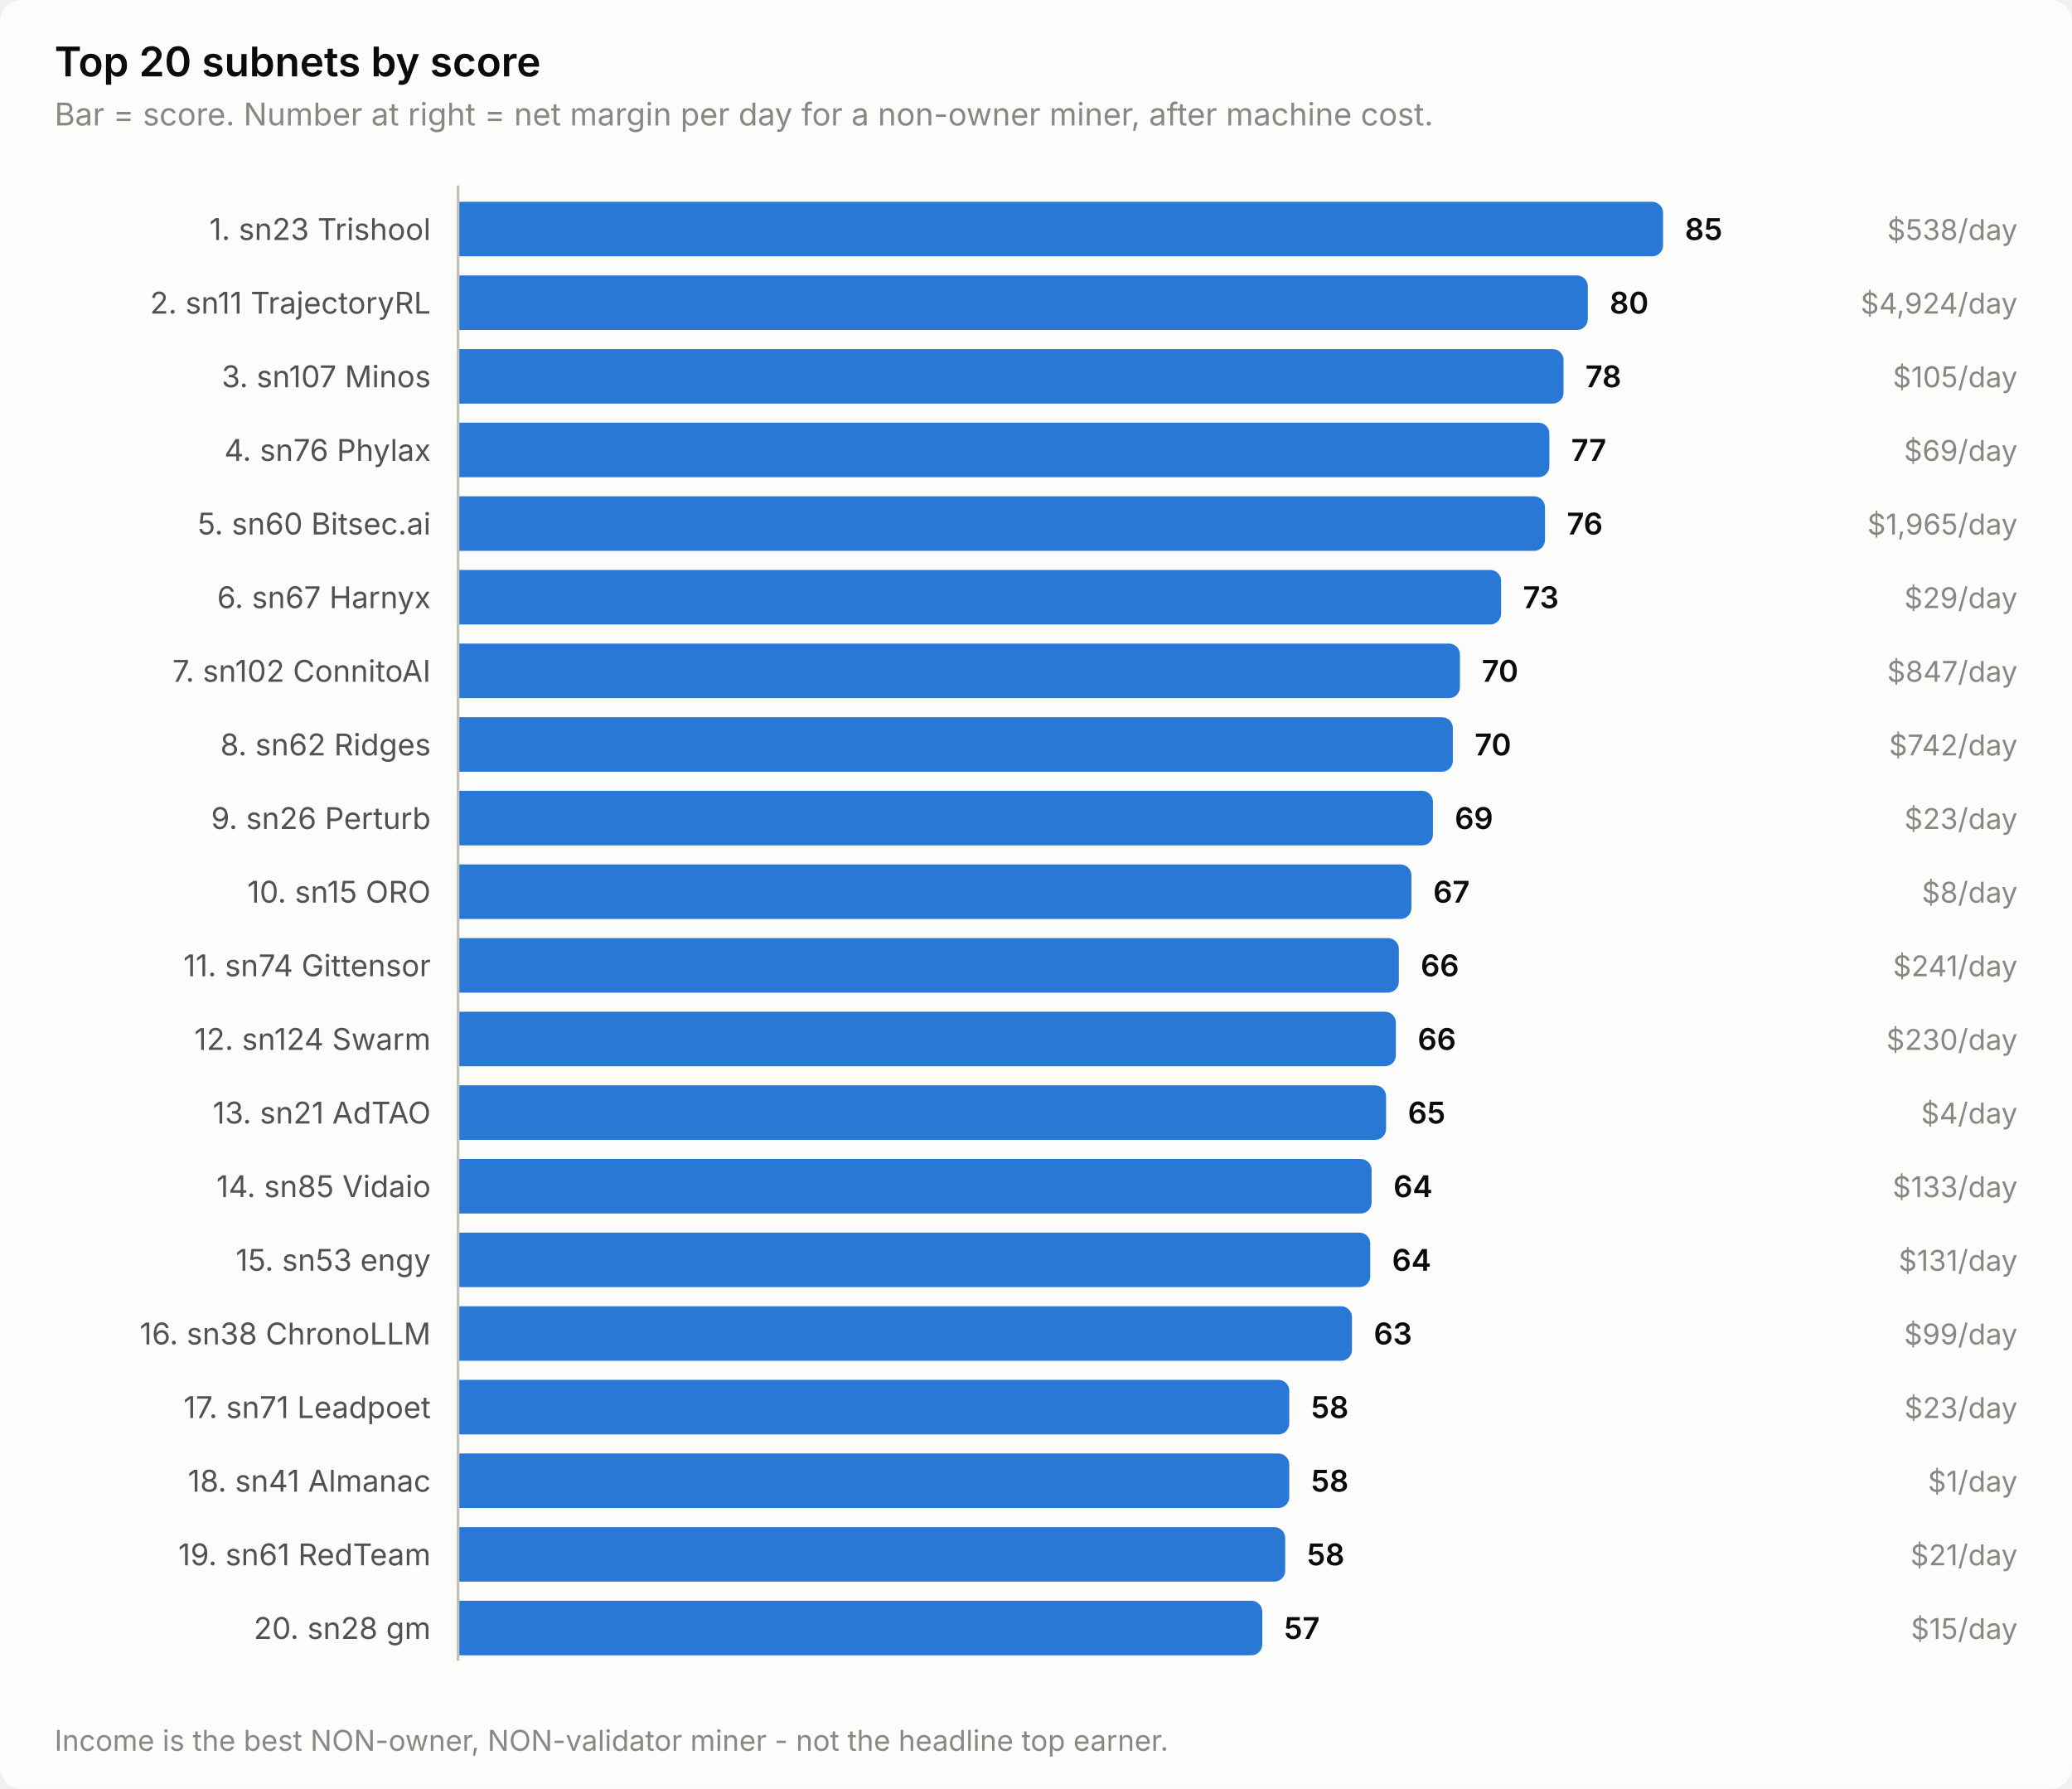
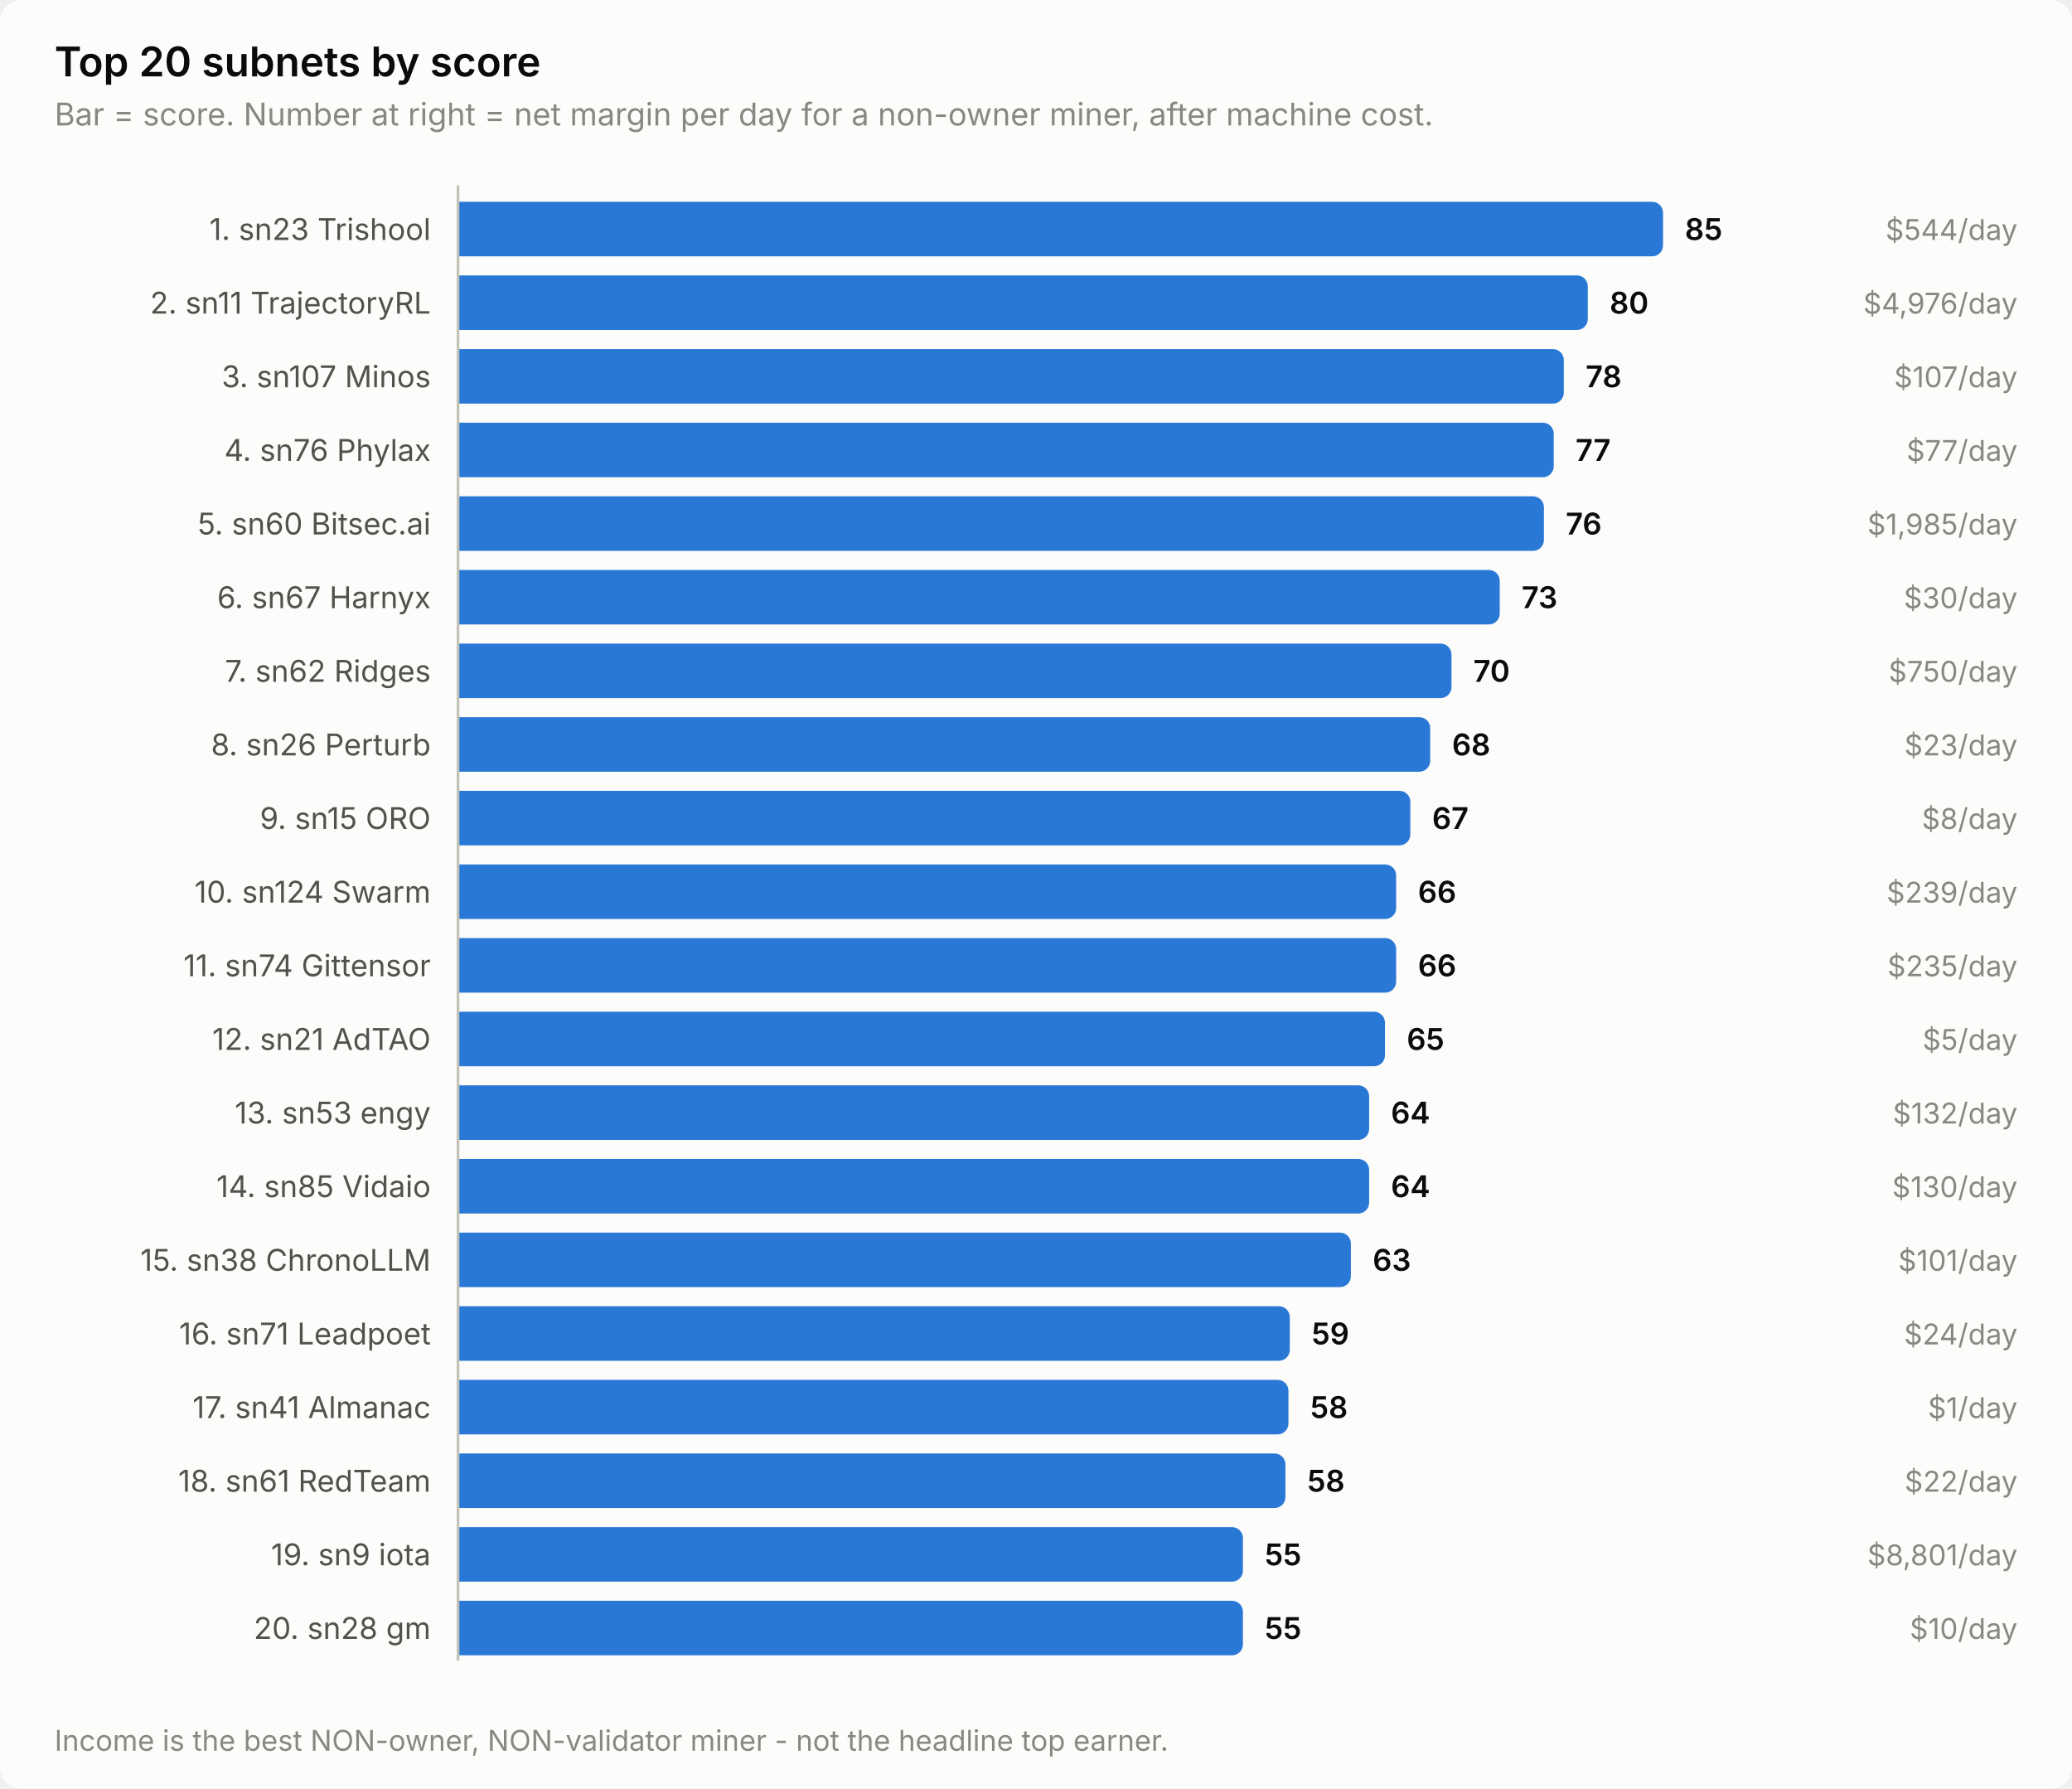
<svg xmlns="http://www.w3.org/2000/svg" width="760" height="656" viewBox="0 0 760 656" role="img" aria-label="Top 20 subnets by score">
  <style>
    text { font-family: system-ui, -apple-system, 'Segoe UI', sans-serif; }
    .t-title { font-size: 15px; font-weight: 600; }
    .t-sub { font-size: 11.5px; }
    .t-lab { font-size: 11px; }
    .t-val { font-size: 11px; font-weight: 600; font-variant-numeric: tabular-nums; }
    .t-tick { font-size: 10.5px; font-variant-numeric: tabular-nums; }

    .surface { fill: #fcfcfb; }
    .ink { fill: #0b0b0b; }
    .ink2 { fill: #52514e; }
    .muted { fill: #898781; }
    .grid { stroke: #e1e0d9; }
    .axis { stroke: #c3c2b7; }
    .accent { fill: #2a78d6; }
    .critical { fill: #d03b3b; }
    .deemph { fill: #d8d7d0; }

    @media (prefers-color-scheme: dark) {
      .surface { fill: #1a1a19; }
      .ink { fill: #ffffff; }
      .ink2 { fill: #c3c2b7; }
      .muted { fill: #898781; }
      .grid { stroke: #2c2c2a; }
      .axis { stroke: #383835; }
      .accent { fill: #3987e5; }
      .deemph { fill: #3a3a37; }
    }
</style>
  <rect class="surface" width="760" height="656" rx="8" />
  <text class="ink t-title" x="20" y="28">Top 20 subnets by score</text>
  <text class="muted t-sub" x="20" y="46">Bar = score. Number at right = net margin per day for a non-owner miner, after machine cost.</text>
  <text class="ink2 t-lab" x="158" y="88" text-anchor="end">1. sn23 Trishool</text>
  <path class="accent" d="M168.0,74.0 H606.0 a4.0,4.0 0 0 1 4.0,4.0 V90.0 a4.0,4.0 0 0 1 -4.0,4.0 H168.0 Z" />
  <text class="ink t-val" x="618.0" y="88">85</text>
-   <text class="muted t-tick" x="740" y="88" text-anchor="end">$538/day</text>
+   <text class="muted t-tick" x="740" y="88" text-anchor="end">$544/day</text>
  <text class="ink2 t-lab" x="158" y="115" text-anchor="end">2. sn11 TrajectoryRL</text>
  <path class="accent" d="M168.0,101.0 H578.4 a4.0,4.0 0 0 1 4.0,4.0 V117.0 a4.0,4.0 0 0 1 -4.0,4.0 H168.0 Z" />
  <text class="ink t-val" x="590.4" y="115">80</text>
-   <text class="muted t-tick" x="740" y="115" text-anchor="end">$4,924/day</text>
+   <text class="muted t-tick" x="740" y="115" text-anchor="end">$4,976/day</text>
  <text class="ink2 t-lab" x="158" y="142" text-anchor="end">3. sn107 Minos</text>
-   <path class="accent" d="M168.0,128.0 H569.5 a4.0,4.0 0 0 1 4.0,4.0 V144.0 a4.0,4.0 0 0 1 -4.0,4.0 H168.0 Z" />
-   <text class="ink t-val" x="581.5" y="142">78</text>
-   <text class="muted t-tick" x="740" y="142" text-anchor="end">$105/day</text>
+   <path class="accent" d="M168.0,128.0 H569.6 a4.0,4.0 0 0 1 4.0,4.0 V144.0 a4.0,4.0 0 0 1 -4.0,4.0 H168.0 Z" />
+   <text class="ink t-val" x="581.6" y="142">78</text>
+   <text class="muted t-tick" x="740" y="142" text-anchor="end">$107/day</text>
  <text class="ink2 t-lab" x="158" y="169" text-anchor="end">4. sn76 Phylax</text>
-   <path class="accent" d="M168.0,155.0 H564.3 a4.0,4.0 0 0 1 4.0,4.0 V171.0 a4.0,4.0 0 0 1 -4.0,4.0 H168.0 Z" />
-   <text class="ink t-val" x="576.3" y="169">77</text>
-   <text class="muted t-tick" x="740" y="169" text-anchor="end">$69/day</text>
+   <path class="accent" d="M168.0,155.0 H565.9 a4.0,4.0 0 0 1 4.0,4.0 V171.0 a4.0,4.0 0 0 1 -4.0,4.0 H168.0 Z" />
+   <text class="ink t-val" x="577.9" y="169">77</text>
+   <text class="muted t-tick" x="740" y="169" text-anchor="end">$77/day</text>
  <text class="ink2 t-lab" x="158" y="196" text-anchor="end">5. sn60 Bitsec.ai</text>
-   <path class="accent" d="M168.0,182.0 H562.7 a4.0,4.0 0 0 1 4.0,4.0 V198.0 a4.0,4.0 0 0 1 -4.0,4.0 H168.0 Z" />
-   <text class="ink t-val" x="574.7" y="196">76</text>
-   <text class="muted t-tick" x="740" y="196" text-anchor="end">$1,965/day</text>
+   <path class="accent" d="M168.0,182.0 H562.3 a4.0,4.0 0 0 1 4.0,4.0 V198.0 a4.0,4.0 0 0 1 -4.0,4.0 H168.0 Z" />
+   <text class="ink t-val" x="574.3" y="196">76</text>
+   <text class="muted t-tick" x="740" y="196" text-anchor="end">$1,985/day</text>
  <text class="ink2 t-lab" x="158" y="223" text-anchor="end">6. sn67 Harnyx</text>
-   <path class="accent" d="M168.0,209.0 H546.6 a4.0,4.0 0 0 1 4.0,4.0 V225.0 a4.0,4.0 0 0 1 -4.0,4.0 H168.0 Z" />
-   <text class="ink t-val" x="558.6" y="223">73</text>
-   <text class="muted t-tick" x="740" y="223" text-anchor="end">$29/day</text>
-   <text class="ink2 t-lab" x="158" y="250" text-anchor="end">7. sn102 ConnitoAI</text>
-   <path class="accent" d="M168.0,236.0 H531.5 a4.0,4.0 0 0 1 4.0,4.0 V252.0 a4.0,4.0 0 0 1 -4.0,4.0 H168.0 Z" />
-   <text class="ink t-val" x="543.5" y="250">70</text>
-   <text class="muted t-tick" x="740" y="250" text-anchor="end">$847/day</text>
-   <text class="ink2 t-lab" x="158" y="277" text-anchor="end">8. sn62 Ridges</text>
-   <path class="accent" d="M168.0,263.0 H528.9 a4.0,4.0 0 0 1 4.0,4.0 V279.0 a4.0,4.0 0 0 1 -4.0,4.0 H168.0 Z" />
-   <text class="ink t-val" x="540.9" y="277">70</text>
-   <text class="muted t-tick" x="740" y="277" text-anchor="end">$742/day</text>
-   <text class="ink2 t-lab" x="158" y="304" text-anchor="end">9. sn26 Perturb</text>
-   <path class="accent" d="M168.0,290.0 H521.6 a4.0,4.0 0 0 1 4.0,4.0 V306.0 a4.0,4.0 0 0 1 -4.0,4.0 H168.0 Z" />
-   <text class="ink t-val" x="533.6" y="304">69</text>
-   <text class="muted t-tick" x="740" y="304" text-anchor="end">$23/day</text>
-   <text class="ink2 t-lab" x="158" y="331" text-anchor="end">10. sn15 ORO</text>
-   <path class="accent" d="M168.0,317.0 H513.7 a4.0,4.0 0 0 1 4.0,4.0 V333.0 a4.0,4.0 0 0 1 -4.0,4.0 H168.0 Z" />
-   <text class="ink t-val" x="525.7" y="331">67</text>
-   <text class="muted t-tick" x="740" y="331" text-anchor="end">$8/day</text>
+   <path class="accent" d="M168.0,209.0 H546.1 a4.0,4.0 0 0 1 4.0,4.0 V225.0 a4.0,4.0 0 0 1 -4.0,4.0 H168.0 Z" />
+   <text class="ink t-val" x="558.1" y="223">73</text>
+   <text class="muted t-tick" x="740" y="223" text-anchor="end">$30/day</text>
+   <text class="ink2 t-lab" x="158" y="250" text-anchor="end">7. sn62 Ridges</text>
+   <path class="accent" d="M168.0,236.0 H528.4 a4.0,4.0 0 0 1 4.0,4.0 V252.0 a4.0,4.0 0 0 1 -4.0,4.0 H168.0 Z" />
+   <text class="ink t-val" x="540.4" y="250">70</text>
+   <text class="muted t-tick" x="740" y="250" text-anchor="end">$750/day</text>
+   <text class="ink2 t-lab" x="158" y="277" text-anchor="end">8. sn26 Perturb</text>
+   <path class="accent" d="M168.0,263.0 H520.6 a4.0,4.0 0 0 1 4.0,4.0 V279.0 a4.0,4.0 0 0 1 -4.0,4.0 H168.0 Z" />
+   <text class="ink t-val" x="532.6" y="277">68</text>
+   <text class="muted t-tick" x="740" y="277" text-anchor="end">$23/day</text>
+   <text class="ink2 t-lab" x="158" y="304" text-anchor="end">9. sn15 ORO</text>
+   <path class="accent" d="M168.0,290.0 H513.3 a4.0,4.0 0 0 1 4.0,4.0 V306.0 a4.0,4.0 0 0 1 -4.0,4.0 H168.0 Z" />
+   <text class="ink t-val" x="525.3" y="304">67</text>
+   <text class="muted t-tick" x="740" y="304" text-anchor="end">$8/day</text>
+   <text class="ink2 t-lab" x="158" y="331" text-anchor="end">10. sn124 Swarm</text>
+   <path class="accent" d="M168.0,317.0 H508.1 a4.0,4.0 0 0 1 4.0,4.0 V333.0 a4.0,4.0 0 0 1 -4.0,4.0 H168.0 Z" />
+   <text class="ink t-val" x="520.1" y="331">66</text>
+   <text class="muted t-tick" x="740" y="331" text-anchor="end">$239/day</text>
  <text class="ink2 t-lab" x="158" y="358" text-anchor="end">11. sn74 Gittensor</text>
-   <path class="accent" d="M168.0,344.0 H509.1 a4.0,4.0 0 0 1 4.0,4.0 V360.0 a4.0,4.0 0 0 1 -4.0,4.0 H168.0 Z" />
-   <text class="ink t-val" x="521.1" y="358">66</text>
-   <text class="muted t-tick" x="740" y="358" text-anchor="end">$241/day</text>
-   <text class="ink2 t-lab" x="158" y="385" text-anchor="end">12. sn124 Swarm</text>
-   <path class="accent" d="M168.0,371.0 H508.0 a4.0,4.0 0 0 1 4.0,4.0 V387.0 a4.0,4.0 0 0 1 -4.0,4.0 H168.0 Z" />
-   <text class="ink t-val" x="520.0" y="385">66</text>
-   <text class="muted t-tick" x="740" y="385" text-anchor="end">$230/day</text>
-   <text class="ink2 t-lab" x="158" y="412" text-anchor="end">13. sn21 AdTAO</text>
-   <path class="accent" d="M168.0,398.0 H504.4 a4.0,4.0 0 0 1 4.0,4.0 V414.0 a4.0,4.0 0 0 1 -4.0,4.0 H168.0 Z" />
-   <text class="ink t-val" x="516.4" y="412">65</text>
-   <text class="muted t-tick" x="740" y="412" text-anchor="end">$4/day</text>
+   <path class="accent" d="M168.0,344.0 H508.1 a4.0,4.0 0 0 1 4.0,4.0 V360.0 a4.0,4.0 0 0 1 -4.0,4.0 H168.0 Z" />
+   <text class="ink t-val" x="520.1" y="358">66</text>
+   <text class="muted t-tick" x="740" y="358" text-anchor="end">$235/day</text>
+   <text class="ink2 t-lab" x="158" y="385" text-anchor="end">12. sn21 AdTAO</text>
+   <path class="accent" d="M168.0,371.0 H504.0 a4.0,4.0 0 0 1 4.0,4.0 V387.0 a4.0,4.0 0 0 1 -4.0,4.0 H168.0 Z" />
+   <text class="ink t-val" x="516.0" y="385">65</text>
+   <text class="muted t-tick" x="740" y="385" text-anchor="end">$5/day</text>
+   <text class="ink2 t-lab" x="158" y="412" text-anchor="end">13. sn53 engy</text>
+   <path class="accent" d="M168.0,398.0 H498.2 a4.0,4.0 0 0 1 4.0,4.0 V414.0 a4.0,4.0 0 0 1 -4.0,4.0 H168.0 Z" />
+   <text class="ink t-val" x="510.2" y="412">64</text>
+   <text class="muted t-tick" x="740" y="412" text-anchor="end">$132/day</text>
  <text class="ink2 t-lab" x="158" y="439" text-anchor="end">14. sn85 Vidaio</text>
-   <path class="accent" d="M168.0,425.0 H499.1 a4.0,4.0 0 0 1 4.0,4.0 V441.0 a4.0,4.0 0 0 1 -4.0,4.0 H168.0 Z" />
-   <text class="ink t-val" x="511.1" y="439">64</text>
-   <text class="muted t-tick" x="740" y="439" text-anchor="end">$133/day</text>
-   <text class="ink2 t-lab" x="158" y="466" text-anchor="end">15. sn53 engy</text>
-   <path class="accent" d="M168.0,452.0 H498.6 a4.0,4.0 0 0 1 4.0,4.0 V468.0 a4.0,4.0 0 0 1 -4.0,4.0 H168.0 Z" />
-   <text class="ink t-val" x="510.6" y="466">64</text>
-   <text class="muted t-tick" x="740" y="466" text-anchor="end">$131/day</text>
-   <text class="ink2 t-lab" x="158" y="493" text-anchor="end">16. sn38 ChronoLLM</text>
-   <path class="accent" d="M168.0,479.0 H491.9 a4.0,4.0 0 0 1 4.0,4.0 V495.0 a4.0,4.0 0 0 1 -4.0,4.0 H168.0 Z" />
-   <text class="ink t-val" x="503.9" y="493">63</text>
-   <text class="muted t-tick" x="740" y="493" text-anchor="end">$99/day</text>
-   <text class="ink2 t-lab" x="158" y="520" text-anchor="end">17. sn71 Leadpoet</text>
-   <path class="accent" d="M168.0,506.0 H468.9 a4.0,4.0 0 0 1 4.0,4.0 V522.0 a4.0,4.0 0 0 1 -4.0,4.0 H168.0 Z" />
-   <text class="ink t-val" x="480.9" y="520">58</text>
-   <text class="muted t-tick" x="740" y="520" text-anchor="end">$23/day</text>
-   <text class="ink2 t-lab" x="158" y="547" text-anchor="end">18. sn41 Almanac</text>
-   <path class="accent" d="M168.0,533.0 H468.9 a4.0,4.0 0 0 1 4.0,4.0 V549.0 a4.0,4.0 0 0 1 -4.0,4.0 H168.0 Z" />
-   <text class="ink t-val" x="480.9" y="547">58</text>
-   <text class="muted t-tick" x="740" y="547" text-anchor="end">$1/day</text>
-   <text class="ink2 t-lab" x="158" y="574" text-anchor="end">19. sn61 RedTeam</text>
-   <path class="accent" d="M168.0,560.0 H467.4 a4.0,4.0 0 0 1 4.0,4.0 V576.0 a4.0,4.0 0 0 1 -4.0,4.0 H168.0 Z" />
-   <text class="ink t-val" x="479.4" y="574">58</text>
-   <text class="muted t-tick" x="740" y="574" text-anchor="end">$21/day</text>
+   <path class="accent" d="M168.0,425.0 H498.2 a4.0,4.0 0 0 1 4.0,4.0 V441.0 a4.0,4.0 0 0 1 -4.0,4.0 H168.0 Z" />
+   <text class="ink t-val" x="510.2" y="439">64</text>
+   <text class="muted t-tick" x="740" y="439" text-anchor="end">$130/day</text>
+   <text class="ink2 t-lab" x="158" y="466" text-anchor="end">15. sn38 ChronoLLM</text>
+   <path class="accent" d="M168.0,452.0 H491.5 a4.0,4.0 0 0 1 4.0,4.0 V468.0 a4.0,4.0 0 0 1 -4.0,4.0 H168.0 Z" />
+   <text class="ink t-val" x="503.5" y="466">63</text>
+   <text class="muted t-tick" x="740" y="466" text-anchor="end">$101/day</text>
+   <text class="ink2 t-lab" x="158" y="493" text-anchor="end">16. sn71 Leadpoet</text>
+   <path class="accent" d="M168.0,479.0 H469.1 a4.0,4.0 0 0 1 4.0,4.0 V495.0 a4.0,4.0 0 0 1 -4.0,4.0 H168.0 Z" />
+   <text class="ink t-val" x="481.1" y="493">59</text>
+   <text class="muted t-tick" x="740" y="493" text-anchor="end">$24/day</text>
+   <text class="ink2 t-lab" x="158" y="520" text-anchor="end">17. sn41 Almanac</text>
+   <path class="accent" d="M168.0,506.0 H468.6 a4.0,4.0 0 0 1 4.0,4.0 V522.0 a4.0,4.0 0 0 1 -4.0,4.0 H168.0 Z" />
+   <text class="ink t-val" x="480.6" y="520">58</text>
+   <text class="muted t-tick" x="740" y="520" text-anchor="end">$1/day</text>
+   <text class="ink2 t-lab" x="158" y="547" text-anchor="end">18. sn61 RedTeam</text>
+   <path class="accent" d="M168.0,533.0 H467.5 a4.0,4.0 0 0 1 4.0,4.0 V549.0 a4.0,4.0 0 0 1 -4.0,4.0 H168.0 Z" />
+   <text class="ink t-val" x="479.5" y="547">58</text>
+   <text class="muted t-tick" x="740" y="547" text-anchor="end">$22/day</text>
+   <text class="ink2 t-lab" x="158" y="574" text-anchor="end">19. sn9 iota</text>
+   <path class="accent" d="M168.0,560.0 H451.9 a4.0,4.0 0 0 1 4.0,4.0 V576.0 a4.0,4.0 0 0 1 -4.0,4.0 H168.0 Z" />
+   <text class="ink t-val" x="463.9" y="574">55</text>
+   <text class="muted t-tick" x="740" y="574" text-anchor="end">$8,801/day</text>
  <text class="ink2 t-lab" x="158" y="601" text-anchor="end">20. sn28 gm</text>
-   <path class="accent" d="M168.0,587.0 H459.0 a4.0,4.0 0 0 1 4.0,4.0 V603.0 a4.0,4.0 0 0 1 -4.0,4.0 H168.0 Z" />
-   <text class="ink t-val" x="471.0" y="601">57</text>
-   <text class="muted t-tick" x="740" y="601" text-anchor="end">$15/day</text>
+   <path class="accent" d="M168.0,587.0 H451.9 a4.0,4.0 0 0 1 4.0,4.0 V603.0 a4.0,4.0 0 0 1 -4.0,4.0 H168.0 Z" />
+   <text class="ink t-val" x="463.9" y="601">55</text>
+   <text class="muted t-tick" x="740" y="601" text-anchor="end">$10/day</text>
  <line class="axis" x1="168" y1="68" x2="168" y2="609" stroke-width="1" />
  <text class="muted t-tick" x="20" y="642">Income is the best NON-owner, NON-validator miner - not the headline top earner.</text>
</svg>
